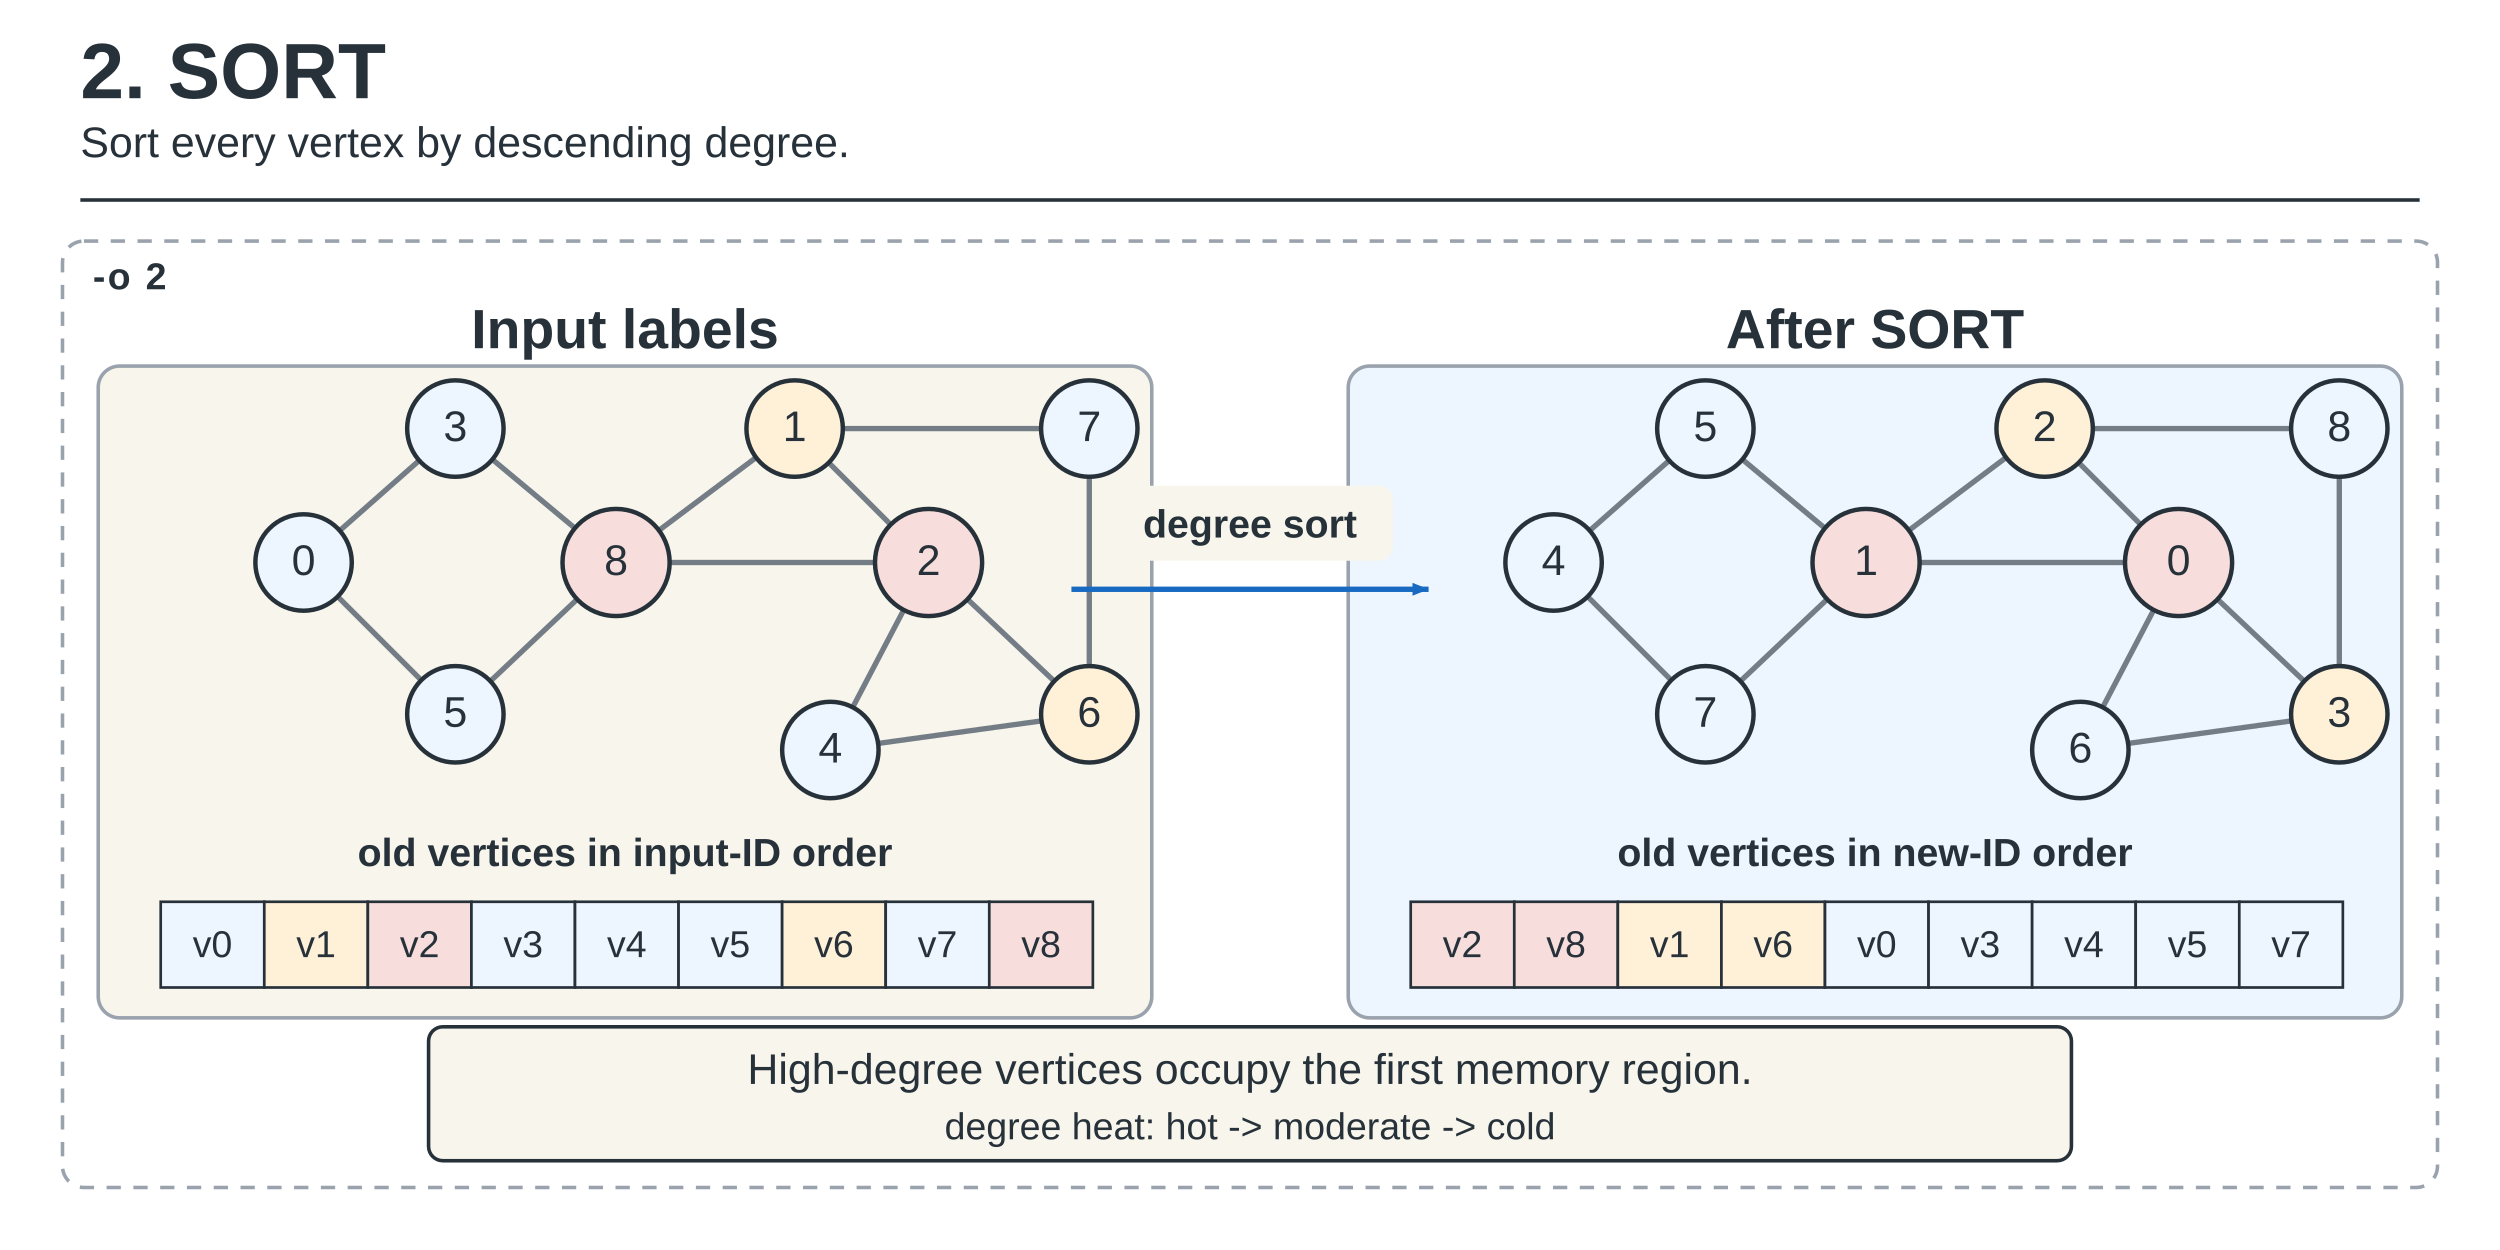
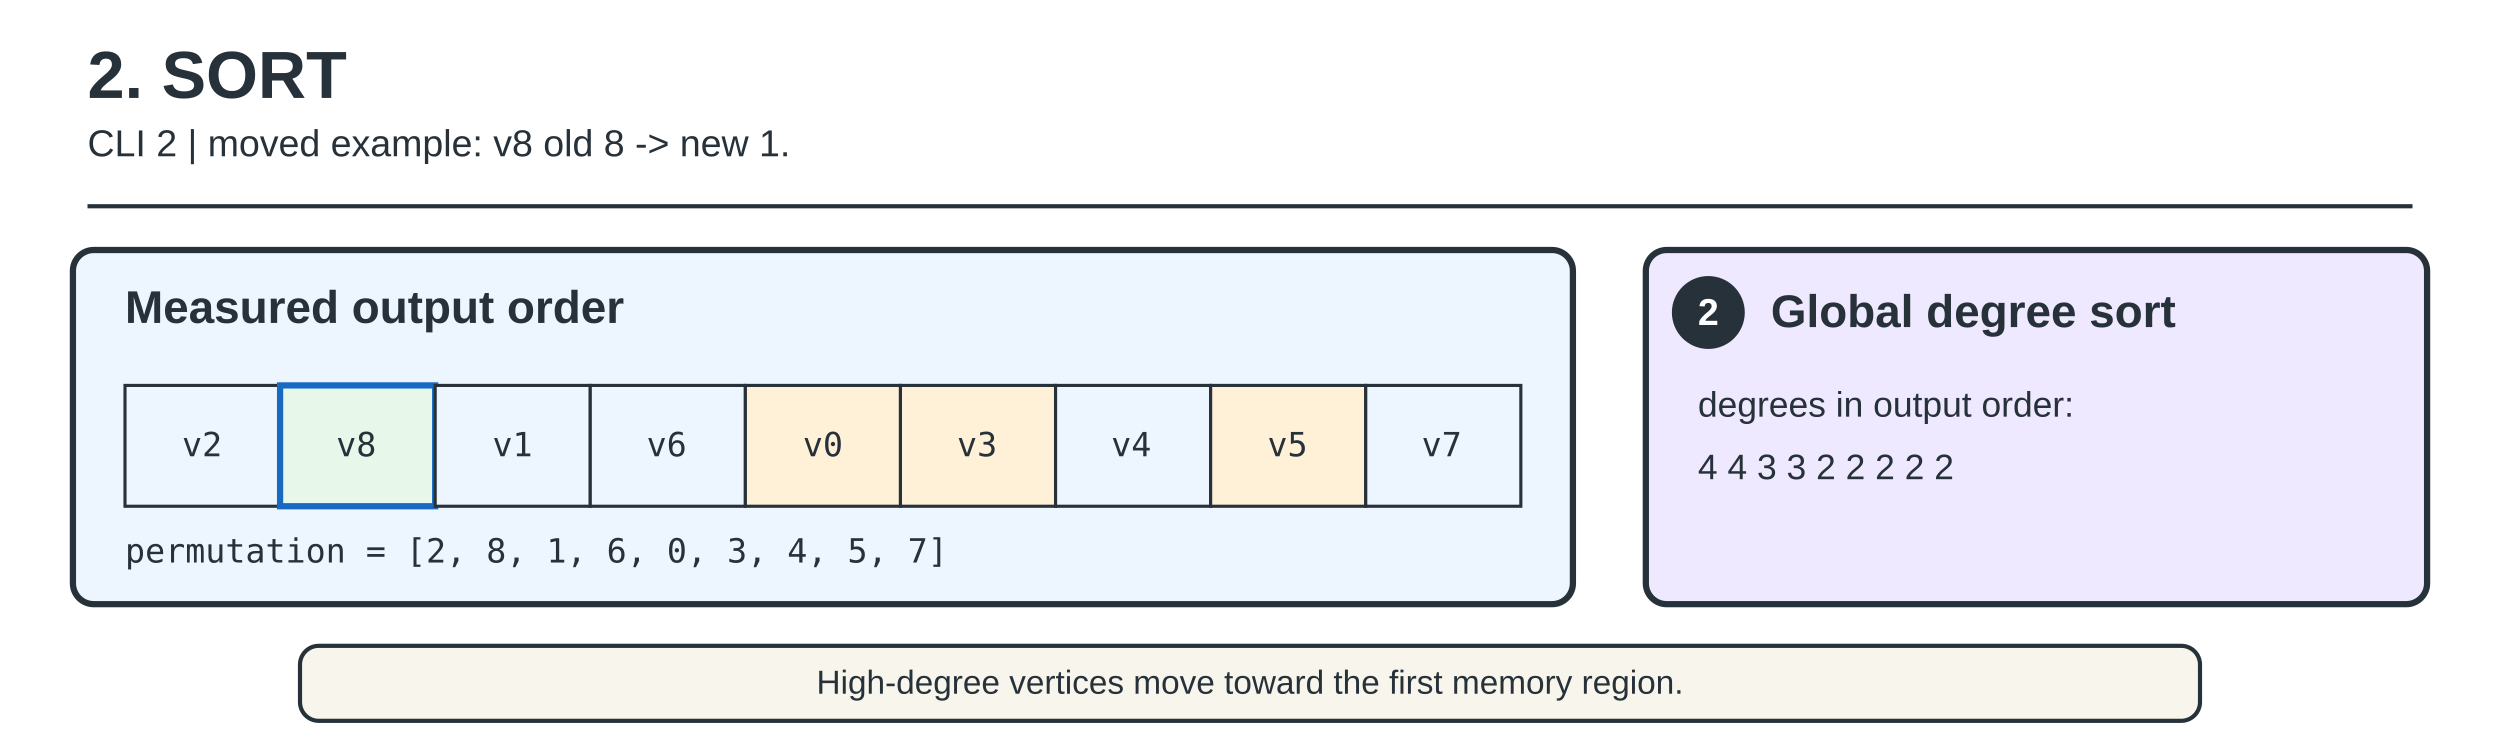
- <svg xmlns="http://www.w3.org/2000/svg" width="1400" height="700" viewBox="0 0 1400 700" role="img" aria-labelledby="title desc" fill="#27313A">
+ <svg xmlns="http://www.w3.org/2000/svg" width="1200" height="360" viewBox="0 0 1200 360" role="img" aria-labelledby="title desc" fill="#27313A">
  <defs>
-     <marker id="arrow" viewBox="0 0 10 8" markerWidth="9" markerHeight="8" refX="10" refY="4" orient="auto" markerUnits="userSpaceOnUse">
+     <marker id="arrow" viewBox="0 0 10 8" markerWidth="10" markerHeight="8" refX="10" refY="4" orient="auto" markerUnits="userSpaceOnUse">
      <path d="M0 0 L10 4 L0 8 Z" fill="#1769C2" />
-     </marker>
-     <marker id="edge-arrow" viewBox="0 0 8 6" markerWidth="7" markerHeight="6" refX="8" refY="3" orient="auto" markerUnits="userSpaceOnUse">
-       <path d="M0 0 L8 3 L0 6 Z" fill="#747D86" />
    </marker>
    <style>
      :root{color-scheme:light dark}
      @media(prefers-color-scheme:dark){
        [fill="#27313A"]{fill:#ECE7DD}[stroke="#27313A"]{stroke:#ECE7DD}
-         [fill="#FFFFFF"]{fill:#1E2327}
-         [fill="#F8F6EC"]{fill:#252A2E}[fill="#EDF5FF"]{fill:#273846}
-         [fill="#E7F7EA"]{fill:#24382A}[fill="#FFF0D8"]{fill:#3B3122}
-         [fill="#F7DEDC"]{fill:#3D292A}[fill="#EEE9FF"]{fill:#302C3C}
-         [stroke="#9AA3AD"]{stroke:#747D86}
+         [fill="#FFFFFF"]{fill:#1E2327}[fill="#F8F6EC"]{fill:#252A2E}
+         [fill="#EDF5FF"]{fill:#273846}[fill="#E7F7EA"]{fill:#24382A}
+         [fill="#FFF0D8"]{fill:#3B3122}[fill="#F7DEDC"]{fill:#3D292A}
+         [fill="#EEE9FF"]{fill:#302C3C}[stroke="#9AA3AD"]{stroke:#747D86}
+         [stroke="#1769C2"]{stroke:#63A8FF}[fill="#1769C2"]{fill:#63A8FF}
+         .arrow{stroke:#63A8FF!important}.edge{stroke:#ECE7DD!important}
      }
-       .sans{font-family:Arial,Helvetica,sans-serif}.title{font-size:44px;font-weight:700}
-       .subtitle{font-size:24px}.domain{font-size:21px;font-weight:700;letter-spacing:1.3px}
-       .heading{font-size:31px;font-weight:700}.body{font-size:24px}
-       .label{font-size:22px;font-weight:700}.small{font-size:21px}
-       .flow{fill:none;stroke:#1769C2;stroke-width:3;marker-end:url(#arrow)}
-           .graph-panel{stroke:#9AA3AD;stroke-width:2}
+       .sans{font-family:Arial,Helvetica,sans-serif}
+       .mono{font-family:"SFMono-Regular",Consolas,monospace}
+       .title{font-size:32px;font-weight:700}.subtitle{font-size:18px}
+       .domain{font-size:16px;font-weight:700;letter-spacing:1.2px}.heading{font-size:22px;font-weight:700}
+       .label{font-size:18px;font-weight:700}.body{font-size:17px}.small{font-size:16px}
+       .arrow{fill:none;stroke:#1769C2;stroke-width:3;marker-end:url(#arrow)}
+       .edge{stroke:#27313A;stroke-width:2.2}
    </style>
  </defs>
-   <rect width="1400" height="700" fill="#FFFFFF" />
-   <text x="45" y="55" class="sans title">2. SORT</text>
-   <text x="45" y="88" class="sans subtitle">Sort every vertex by descending degree.</text>
-   <line x1="45" y1="112" x2="1355" y2="112" stroke="#27313A" stroke-width="2" />
-   <rect x="35" y="135" width="1330" height="530" rx="12" fill="none" stroke="#9AA3AD" stroke-width="2" stroke-dasharray="8 7" />
-   <text x="52" y="162" class="sans domain">-o 2</text>
-   <text x="350" y="195" text-anchor="middle" class="sans heading">Input labels</text>
-   <text x="1050" y="195" text-anchor="middle" class="sans heading">After SORT</text>
-   <rect x="55" y="205" width="590" height="365" rx="12" fill="#F8F6EC" class="graph-panel" />
-   <rect x="755" y="205" width="590" height="365" rx="12" fill="#EDF5FF" class="graph-panel" />
-   <line x1="170" y1="315" x2="255" y2="240" stroke="#747D86" stroke-width="3" />
-   <line x1="170" y1="315" x2="255" y2="400" stroke="#747D86" stroke-width="3" />
-   <line x1="255" y1="240" x2="345" y2="315" stroke="#747D86" stroke-width="3" />
-   <line x1="255" y1="400" x2="345" y2="315" stroke="#747D86" stroke-width="3" />
-   <line x1="345" y1="315" x2="445" y2="240" stroke="#747D86" stroke-width="3" />
-   <line x1="345" y1="315" x2="520" y2="315" stroke="#747D86" stroke-width="3" />
-   <line x1="445" y1="240" x2="520" y2="315" stroke="#747D86" stroke-width="3" />
-   <line x1="445" y1="240" x2="610" y2="240" stroke="#747D86" stroke-width="3" />
-   <line x1="520" y1="315" x2="465" y2="420" stroke="#747D86" stroke-width="3" />
-   <line x1="520" y1="315" x2="610" y2="400" stroke="#747D86" stroke-width="3" />
-   <line x1="465" y1="420" x2="610" y2="400" stroke="#747D86" stroke-width="3" />
-   <line x1="610" y1="400" x2="610" y2="240" stroke="#747D86" stroke-width="3" />
-   <circle cx="170" cy="315" r="27" fill="#EDF5FF" stroke="#27313A" stroke-width="2.5" />
-   <text x="170" y="322" text-anchor="middle" class="sans body">0</text>
-   <circle cx="255" cy="240" r="27" fill="#EDF5FF" stroke="#27313A" stroke-width="2.5" />
-   <text x="255" y="247" text-anchor="middle" class="sans body">3</text>
-   <circle cx="255" cy="400" r="27" fill="#EDF5FF" stroke="#27313A" stroke-width="2.5" />
-   <text x="255" y="407" text-anchor="middle" class="sans body">5</text>
-   <circle cx="345" cy="315" r="30" fill="#F7DEDC" stroke="#27313A" stroke-width="2.5" />
-   <text x="345" y="322" text-anchor="middle" class="sans body">8</text>
-   <circle cx="445" cy="240" r="27" fill="#FFF0D8" stroke="#27313A" stroke-width="2.5" />
-   <text x="445" y="247" text-anchor="middle" class="sans body">1</text>
-   <circle cx="520" cy="315" r="30" fill="#F7DEDC" stroke="#27313A" stroke-width="2.5" />
-   <text x="520" y="322" text-anchor="middle" class="sans body">2</text>
-   <circle cx="465" cy="420" r="27" fill="#EDF5FF" stroke="#27313A" stroke-width="2.5" />
-   <text x="465" y="427" text-anchor="middle" class="sans body">4</text>
-   <circle cx="610" cy="400" r="27" fill="#FFF0D8" stroke="#27313A" stroke-width="2.5" />
-   <text x="610" y="407" text-anchor="middle" class="sans body">6</text>
-   <circle cx="610" cy="240" r="27" fill="#EDF5FF" stroke="#27313A" stroke-width="2.5" />
-   <text x="610" y="247" text-anchor="middle" class="sans body">7</text>
-   <path d="M600 330 H800" class="flow" />
-   <rect x="620" y="272" width="160" height="42" rx="8" fill="#F8F6EC" />
-   <text x="700" y="301" text-anchor="middle" class="sans label">degree sort</text>
-   <line x1="870" y1="315" x2="955" y2="240" stroke="#747D86" stroke-width="3" />
-   <line x1="870" y1="315" x2="955" y2="400" stroke="#747D86" stroke-width="3" />
-   <line x1="955" y1="240" x2="1045" y2="315" stroke="#747D86" stroke-width="3" />
-   <line x1="955" y1="400" x2="1045" y2="315" stroke="#747D86" stroke-width="3" />
-   <line x1="1045" y1="315" x2="1145" y2="240" stroke="#747D86" stroke-width="3" />
-   <line x1="1045" y1="315" x2="1220" y2="315" stroke="#747D86" stroke-width="3" />
-   <line x1="1145" y1="240" x2="1220" y2="315" stroke="#747D86" stroke-width="3" />
-   <line x1="1145" y1="240" x2="1310" y2="240" stroke="#747D86" stroke-width="3" />
-   <line x1="1220" y1="315" x2="1165" y2="420" stroke="#747D86" stroke-width="3" />
-   <line x1="1220" y1="315" x2="1310" y2="400" stroke="#747D86" stroke-width="3" />
-   <line x1="1165" y1="420" x2="1310" y2="400" stroke="#747D86" stroke-width="3" />
-   <line x1="1310" y1="400" x2="1310" y2="240" stroke="#747D86" stroke-width="3" />
-   <circle cx="870" cy="315" r="27" fill="#EDF5FF" stroke="#27313A" stroke-width="2.5" />
-   <text x="870" y="322" text-anchor="middle" class="sans body">4</text>
-   <circle cx="955" cy="240" r="27" fill="#EDF5FF" stroke="#27313A" stroke-width="2.5" />
-   <text x="955" y="247" text-anchor="middle" class="sans body">5</text>
-   <circle cx="955" cy="400" r="27" fill="#EDF5FF" stroke="#27313A" stroke-width="2.5" />
-   <text x="955" y="407" text-anchor="middle" class="sans body">7</text>
-   <circle cx="1045" cy="315" r="30" fill="#F7DEDC" stroke="#27313A" stroke-width="2.5" />
-   <text x="1045" y="322" text-anchor="middle" class="sans body">1</text>
-   <circle cx="1145" cy="240" r="27" fill="#FFF0D8" stroke="#27313A" stroke-width="2.5" />
-   <text x="1145" y="247" text-anchor="middle" class="sans body">2</text>
-   <circle cx="1220" cy="315" r="30" fill="#F7DEDC" stroke="#27313A" stroke-width="2.5" />
-   <text x="1220" y="322" text-anchor="middle" class="sans body">0</text>
-   <circle cx="1165" cy="420" r="27" fill="#EDF5FF" stroke="#27313A" stroke-width="2.5" />
-   <text x="1165" y="427" text-anchor="middle" class="sans body">6</text>
-   <circle cx="1310" cy="400" r="27" fill="#FFF0D8" stroke="#27313A" stroke-width="2.5" />
-   <text x="1310" y="407" text-anchor="middle" class="sans body">3</text>
-   <circle cx="1310" cy="240" r="27" fill="#EDF5FF" stroke="#27313A" stroke-width="2.5" />
-   <text x="1310" y="247" text-anchor="middle" class="sans body">8</text>
-   <text x="350" y="485" text-anchor="middle" class="sans label">old vertices in input-ID order</text>
-   <text x="1050" y="485" text-anchor="middle" class="sans label">old vertices in new-ID order</text>
-   <rect x="90" y="505" width="58" height="48" fill="#EDF5FF" stroke="#27313A" stroke-width="1.5" />
-   <text x="119" y="536" text-anchor="middle" class="sans small">v0</text>
-   <rect x="148" y="505" width="58" height="48" fill="#FFF0D8" stroke="#27313A" stroke-width="1.5" />
-   <text x="177" y="536" text-anchor="middle" class="sans small">v1</text>
-   <rect x="206" y="505" width="58" height="48" fill="#F7DEDC" stroke="#27313A" stroke-width="1.5" />
-   <text x="235" y="536" text-anchor="middle" class="sans small">v2</text>
-   <rect x="264" y="505" width="58" height="48" fill="#EDF5FF" stroke="#27313A" stroke-width="1.5" />
-   <text x="293" y="536" text-anchor="middle" class="sans small">v3</text>
-   <rect x="322" y="505" width="58" height="48" fill="#EDF5FF" stroke="#27313A" stroke-width="1.5" />
-   <text x="351" y="536" text-anchor="middle" class="sans small">v4</text>
-   <rect x="380" y="505" width="58" height="48" fill="#EDF5FF" stroke="#27313A" stroke-width="1.5" />
-   <text x="409" y="536" text-anchor="middle" class="sans small">v5</text>
-   <rect x="438" y="505" width="58" height="48" fill="#FFF0D8" stroke="#27313A" stroke-width="1.5" />
-   <text x="467" y="536" text-anchor="middle" class="sans small">v6</text>
-   <rect x="496" y="505" width="58" height="48" fill="#EDF5FF" stroke="#27313A" stroke-width="1.5" />
-   <text x="525" y="536" text-anchor="middle" class="sans small">v7</text>
-   <rect x="554" y="505" width="58" height="48" fill="#F7DEDC" stroke="#27313A" stroke-width="1.5" />
-   <text x="583" y="536" text-anchor="middle" class="sans small">v8</text>
-   <rect x="790" y="505" width="58" height="48" fill="#F7DEDC" stroke="#27313A" stroke-width="1.5" />
-   <text x="819" y="536" text-anchor="middle" class="sans small">v2</text>
-   <rect x="848" y="505" width="58" height="48" fill="#F7DEDC" stroke="#27313A" stroke-width="1.5" />
-   <text x="877" y="536" text-anchor="middle" class="sans small">v8</text>
-   <rect x="906" y="505" width="58" height="48" fill="#FFF0D8" stroke="#27313A" stroke-width="1.5" />
-   <text x="935" y="536" text-anchor="middle" class="sans small">v1</text>
-   <rect x="964" y="505" width="58" height="48" fill="#FFF0D8" stroke="#27313A" stroke-width="1.5" />
-   <text x="993" y="536" text-anchor="middle" class="sans small">v6</text>
-   <rect x="1022" y="505" width="58" height="48" fill="#EDF5FF" stroke="#27313A" stroke-width="1.5" />
-   <text x="1051" y="536" text-anchor="middle" class="sans small">v0</text>
-   <rect x="1080" y="505" width="58" height="48" fill="#EDF5FF" stroke="#27313A" stroke-width="1.5" />
-   <text x="1109" y="536" text-anchor="middle" class="sans small">v3</text>
-   <rect x="1138" y="505" width="58" height="48" fill="#EDF5FF" stroke="#27313A" stroke-width="1.5" />
-   <text x="1167" y="536" text-anchor="middle" class="sans small">v4</text>
-   <rect x="1196" y="505" width="58" height="48" fill="#EDF5FF" stroke="#27313A" stroke-width="1.5" />
-   <text x="1225" y="536" text-anchor="middle" class="sans small">v5</text>
-   <rect x="1254" y="505" width="58" height="48" fill="#EDF5FF" stroke="#27313A" stroke-width="1.5" />
-   <text x="1283" y="536" text-anchor="middle" class="sans small">v7</text>
-   <rect x="240" y="575" width="920" height="75" rx="8" fill="#F8F6EC" stroke="#27313A" stroke-width="2" />
-   <text x="700" y="607" text-anchor="middle" class="sans body">High-degree vertices occupy the first memory region.</text>
-   <text x="700" y="638" text-anchor="middle" class="sans small">degree heat: hot -&gt; moderate -&gt; cold</text>
+   <rect width="1200" height="360" fill="#FFFFFF" />
+   <text x="42" y="47" class="sans title">2. SORT</text>
+   <text x="42" y="75" class="sans subtitle">CLI 2 | moved example: v8 old 8 -&gt; new 1.</text>
+   <line x1="42" y1="99" x2="1158" y2="99" stroke="#27313A" stroke-width="2" />
+   <rect x="35" y="120" width="720" height="170" rx="10" fill="#EDF5FF" stroke="#27313A" stroke-width="3" />
+   <text x="60" y="155" class="sans heading">Measured output order</text>
+   <rect x="60.00" y="185" width="74.44" height="58" fill="#EDF5FF" stroke="#27313A" stroke-width="1.5" />
+   <text x="97" y="219" class="mono small" text-anchor="middle">v2</text>
+   <rect x="134.44" y="185" width="74.44" height="58" fill="#E7F7EA" stroke="#1769C2" stroke-width="3" />
+   <text x="171" y="219" class="mono small" text-anchor="middle">v8</text>
+   <rect x="208.89" y="185" width="74.44" height="58" fill="#EDF5FF" stroke="#27313A" stroke-width="1.5" />
+   <text x="246" y="219" class="mono small" text-anchor="middle">v1</text>
+   <rect x="283.33" y="185" width="74.44" height="58" fill="#EDF5FF" stroke="#27313A" stroke-width="1.5" />
+   <text x="320" y="219" class="mono small" text-anchor="middle">v6</text>
+   <rect x="357.78" y="185" width="74.44" height="58" fill="#FFF0D8" stroke="#27313A" stroke-width="1.5" />
+   <text x="395" y="219" class="mono small" text-anchor="middle">v0</text>
+   <rect x="432.22" y="185" width="74.44" height="58" fill="#FFF0D8" stroke="#27313A" stroke-width="1.5" />
+   <text x="469" y="219" class="mono small" text-anchor="middle">v3</text>
+   <rect x="506.67" y="185" width="74.44" height="58" fill="#EDF5FF" stroke="#27313A" stroke-width="1.5" />
+   <text x="543" y="219" class="mono small" text-anchor="middle">v4</text>
+   <rect x="581.11" y="185" width="74.44" height="58" fill="#FFF0D8" stroke="#27313A" stroke-width="1.5" />
+   <text x="618" y="219" class="mono small" text-anchor="middle">v5</text>
+   <rect x="655.56" y="185" width="74.44" height="58" fill="#EDF5FF" stroke="#27313A" stroke-width="1.5" />
+   <text x="692" y="219" class="mono small" text-anchor="middle">v7</text>
+   <text x="60" y="270" class="mono small">permutation = [2, 8, 1, 6, 0, 3, 4, 5, 7]</text>
+   <rect x="790" y="120" width="375" height="170" rx="10" fill="#EEE9FF" stroke="#27313A" stroke-width="3" />
+   <circle cx="820" cy="150" r="17" fill="#27313A" stroke="#27313A" stroke-width="1" />
+   <text x="820" y="156" class="sans label" text-anchor="middle" fill="#FFFFFF">2</text>
+   <text x="850" y="157" class="sans heading">Global degree sort</text>
+   <text x="815" y="200" class="sans body">degrees in output order:</text>
+   <text x="815" y="230" class="sans body">4 4 3 3 2 2 2 2 2</text>
+   <rect x="144" y="310" width="912" height="36" rx="9" fill="#F8F6EC" stroke="#27313A" stroke-width="2" />
+   <text x="600" y="333" class="sans small" text-anchor="middle">High-degree vertices move toward the first memory region.</text>
</svg>
